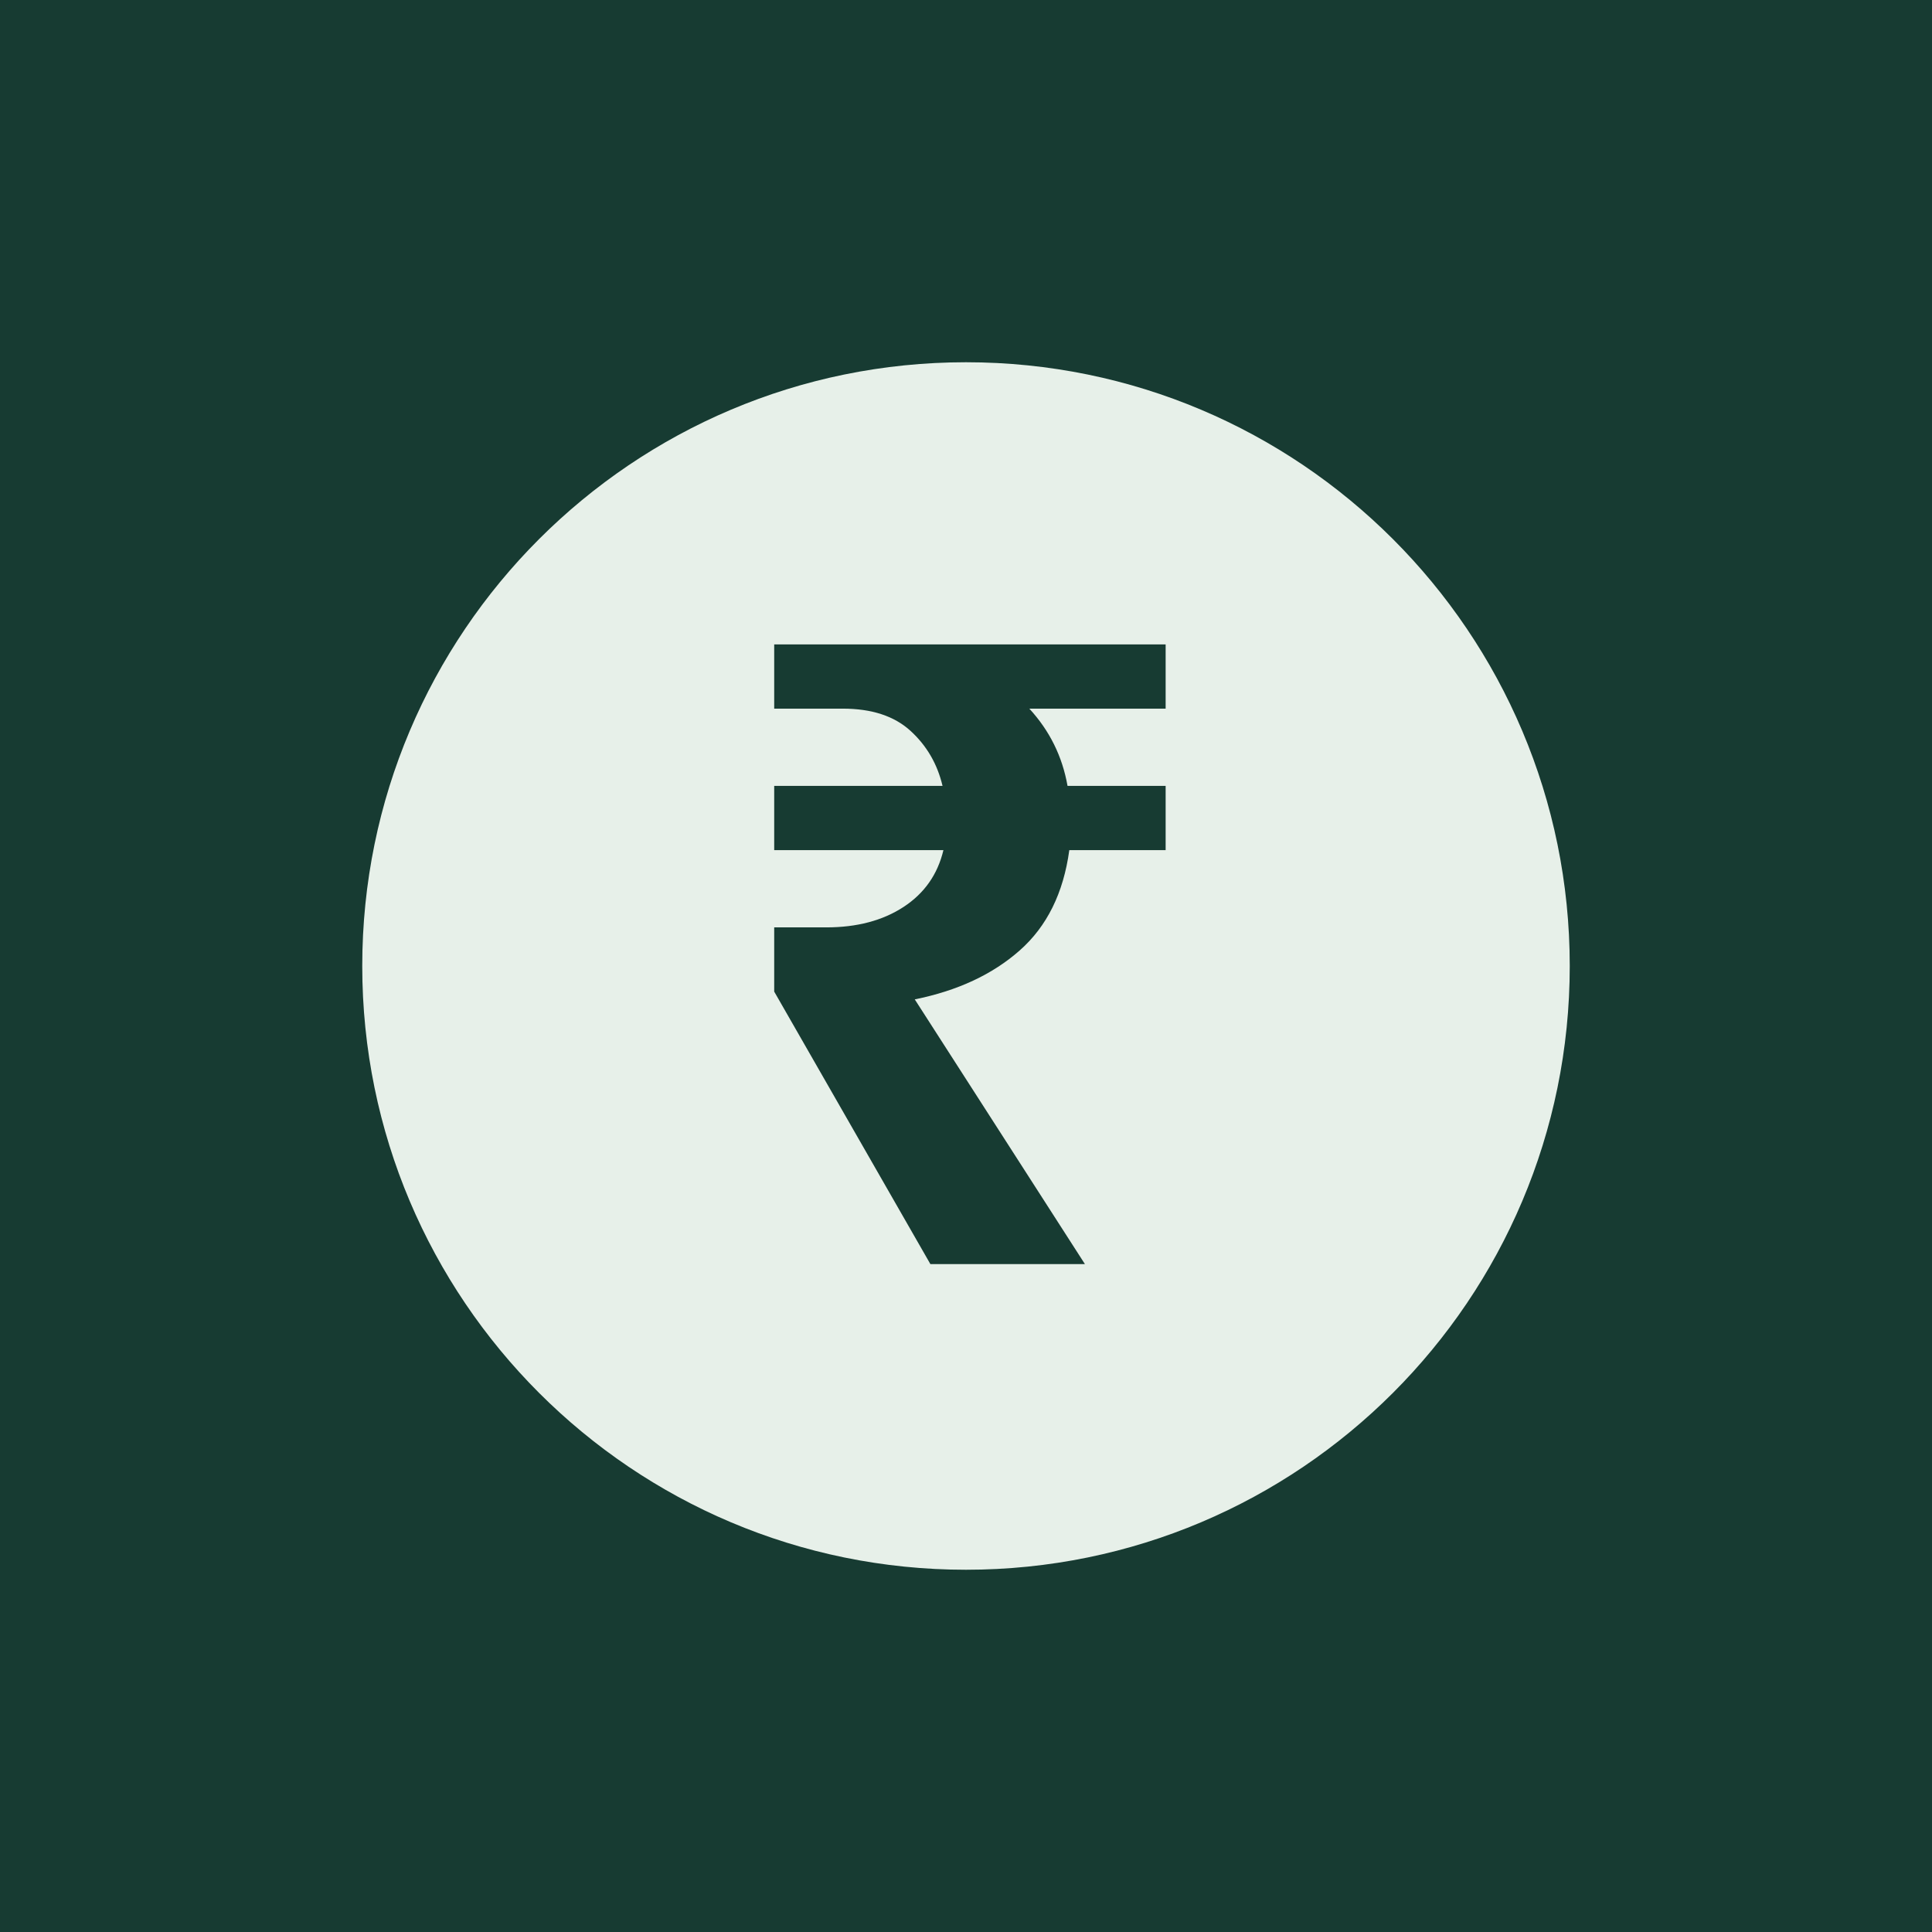
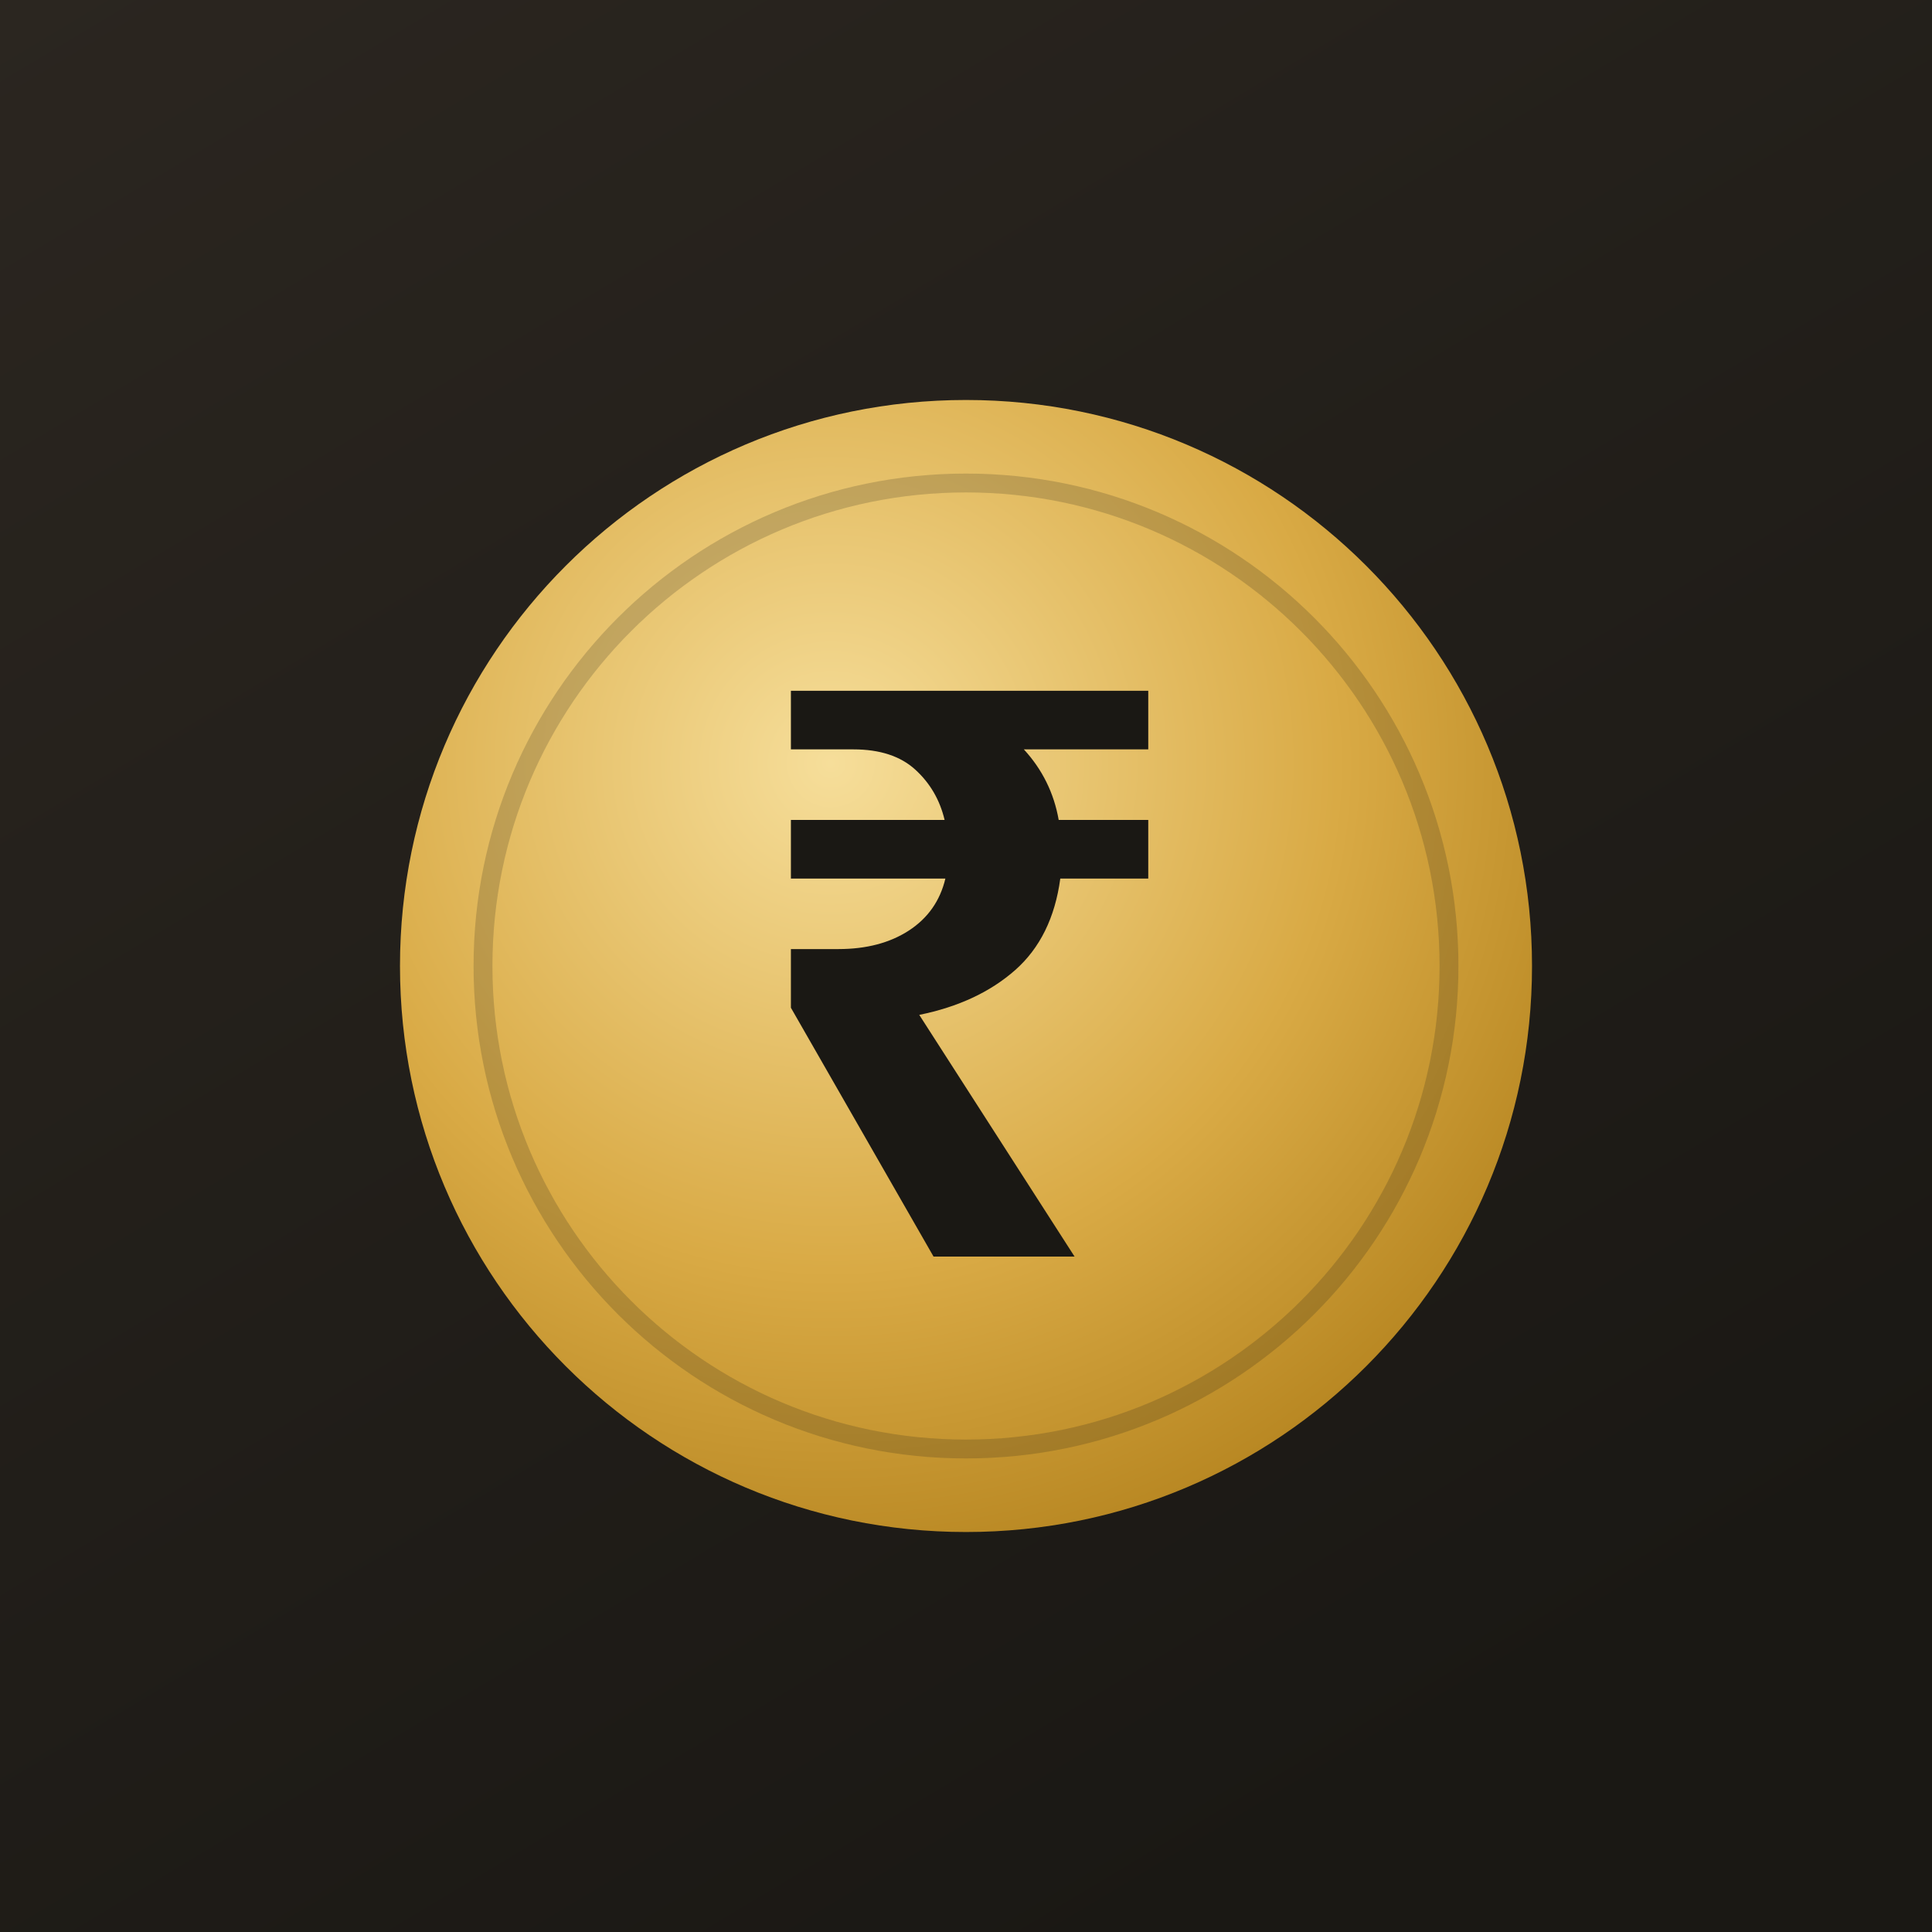
<svg xmlns="http://www.w3.org/2000/svg" viewBox="0 0 512 512">
-   <rect width="512" height="512" fill="#173b32" />
-   <circle cx="256" cy="256" r="160" fill="#e7f0e9" />
-   <text x="256" y="335" font-family="Helvetica, Arial, sans-serif" font-size="230" font-weight="700" fill="#173b32" text-anchor="middle">₹</text>
+   <defs>
+     <linearGradient id="bg" x1="0" y1="0" x2="0.6" y2="1">
+       <stop offset="0" stop-color="#2B2620" />
+       <stop offset="1" stop-color="#1A1814" />
+     </linearGradient>
+     <radialGradient id="coin" cx="0.38" cy="0.32" r="0.75">
+       <stop offset="0" stop-color="#F6DE9A" />
+       <stop offset="0.6" stop-color="#D9AA45" />
+       <stop offset="1" stop-color="#B5841F" />
+     </radialGradient>
+   </defs>
+   <rect width="512" height="512" fill="url(#bg)" />
+   <circle cx="256" cy="256" r="150" fill="url(#coin)" />
+   <circle cx="256" cy="256" r="128" fill="none" stroke="#1A1814" stroke-opacity="0.18" stroke-width="5" />
+   <text x="256" y="333" font-family="Helvetica, Arial, sans-serif" font-size="210" font-weight="700" fill="#1A1814" text-anchor="middle">₹</text>
</svg>
